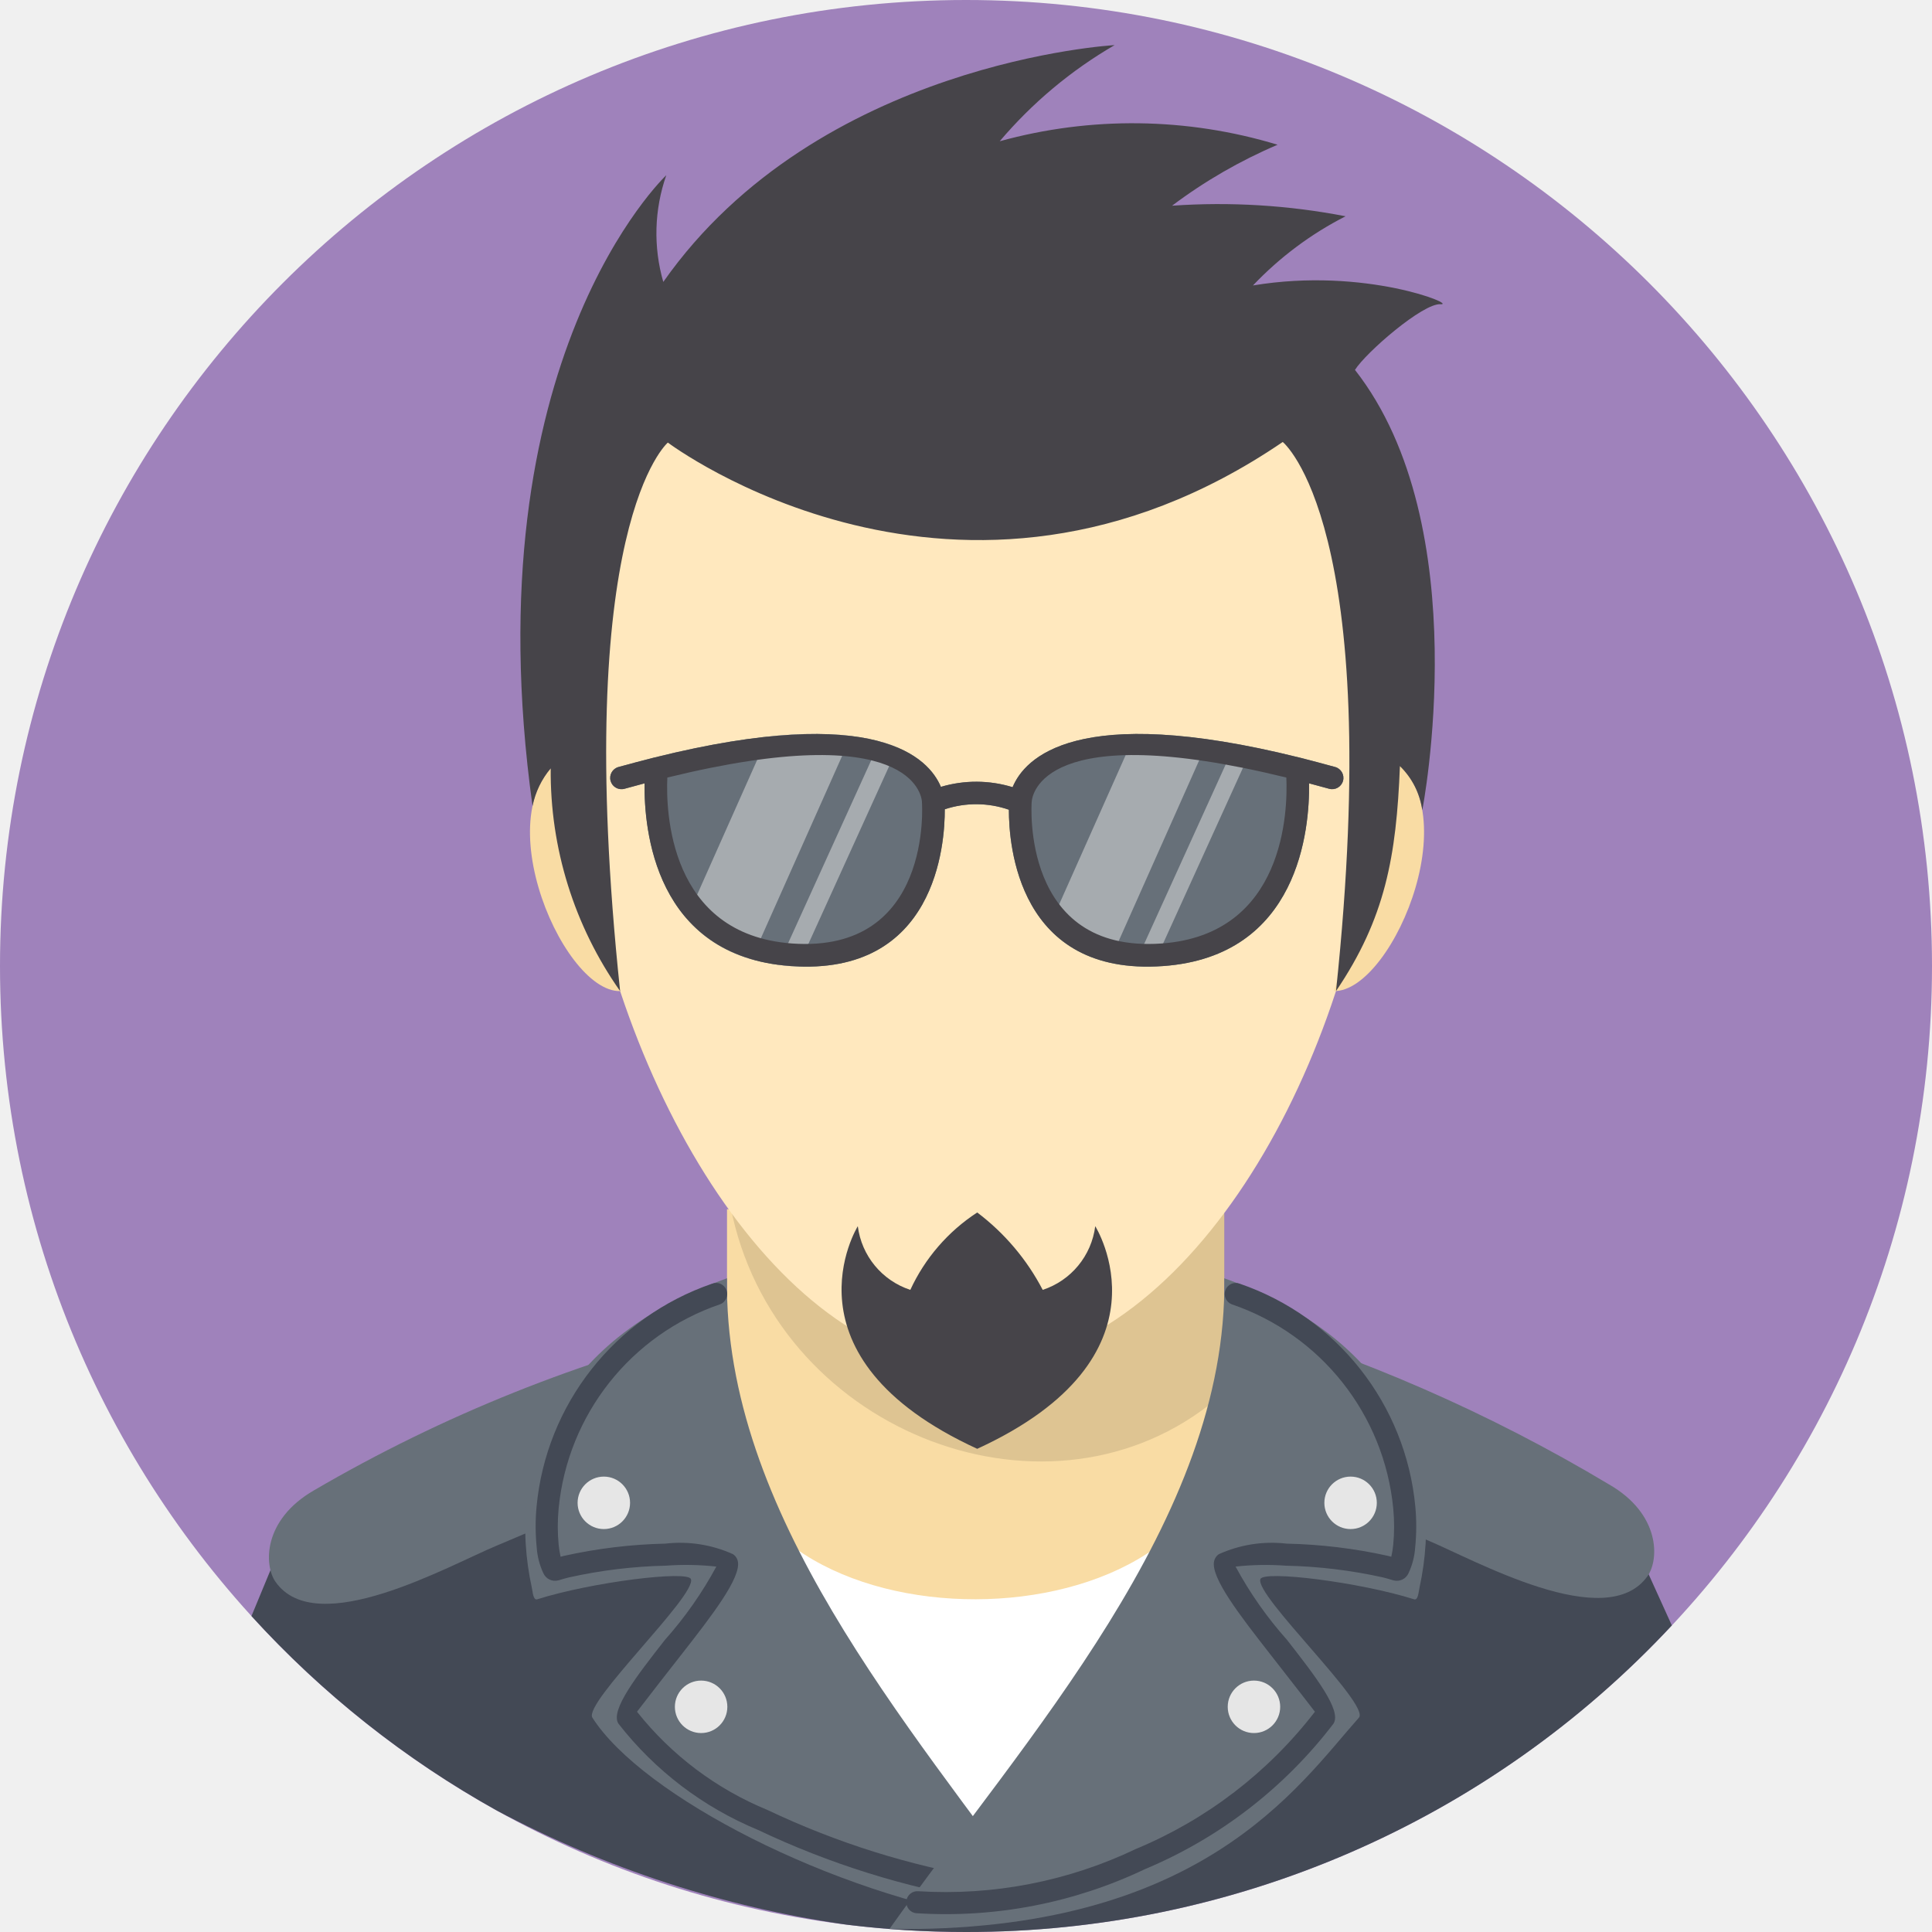
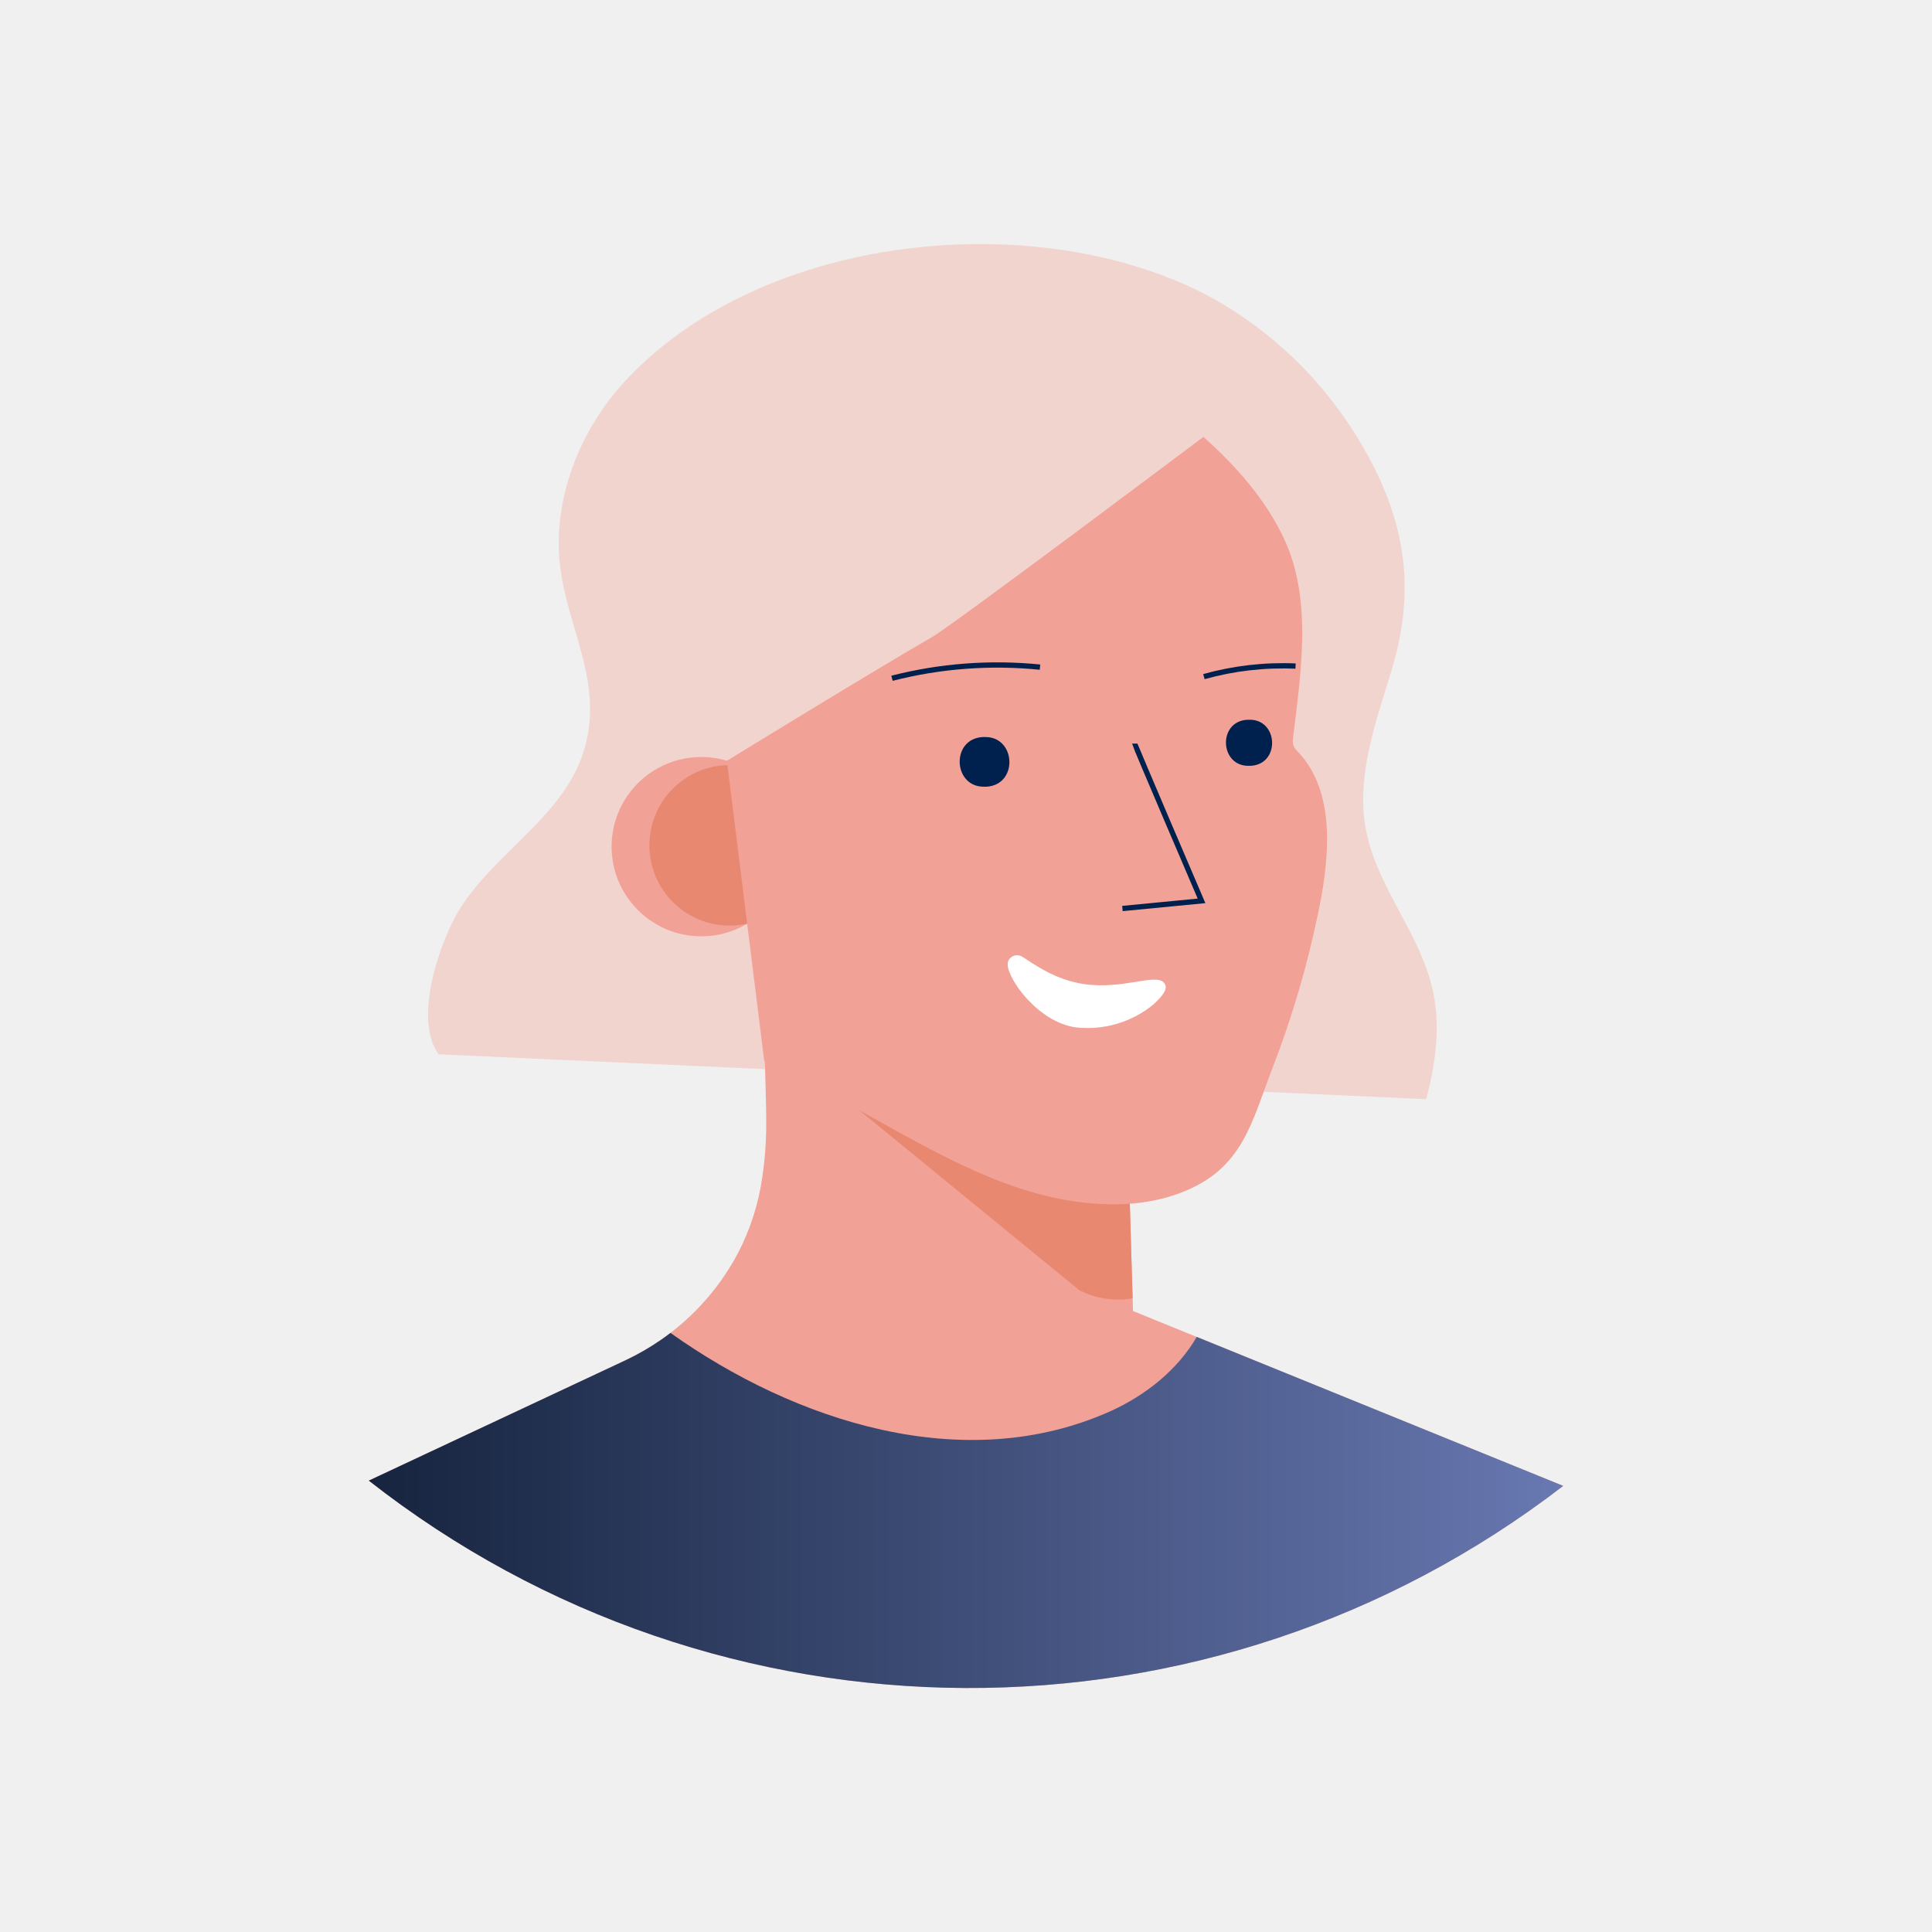
- <svg xmlns="http://www.w3.org/2000/svg" width="800px" height="800px" viewBox="0 0 61.8 61.8">
-   <g data-name="Layer 2" id="Layer_2">
-     <g data-name="—ÎÓÈ 1" id="_ÎÓÈ_1">
-       <circle cx="30.9" cy="30.9" fill="#9f82bb" r="30.9" />
-       <path d="M23.255 38.68l15.907.121v12.918l-15.907-.121V38.68z" fill="#f9dca4" fill-rule="evenodd" />
-       <path d="M53.478 51.993A30.814 30.814 0 0 1 30.9 61.8a31.206 31.206 0 0 1-3.837-.237A34.069 34.069 0 0 1 15.9 57.919a31.032 31.032 0 0 1-7.856-6.225l1.283-3.1 13.925-6.212c0 4.535 1.31 10.02 7.439 10.113 7.57.114 8.47-5.475 8.47-10.15l12.79 6.282z" fill="#434955" fill-rule="evenodd" />
-       <path d="M39.166 38.778v3.58a7.785 7.785 0 0 1-.099 1.18 6.52 6.52 0 0 1-.395 1.405c-5.374 4.164-13.939.748-15.306-6.365z" fill-rule="evenodd" opacity="0.11" />
-       <path d="M31.129 8.432c21.281 0 12.988 35.266 0 35.266-12.266 0-21.281-35.266 0-35.266z" fill="#ffe8be" fill-rule="evenodd" />
-       <path d="M18.365 24.046c-3.07 1.339-.46 7.686 1.472 7.658a31.977 31.977 0 0 1-1.472-7.659z" fill="#f9dca4" fill-rule="evenodd" />
-       <path d="M44.14 24.045c3.07 1.339.46 7.687-1.471 7.658a31.998 31.998 0 0 0 1.471-7.658z" fill="#f9dca4" fill-rule="evenodd" />
-       <path d="M23.252 42.382a48.332 48.332 0 0 0-13.204 5.288c-1.645.945-1.605 2.399-1.237 2.926 1.316 1.882 5.551-.522 7.089-1.16a84.89 84.89 0 0 1 8.041-2.989 8.592 8.592 0 0 1-.689-4.065z" fill="#677079" fill-rule="evenodd" />
-       <path d="M31.209 60.625c-3.027-2.19-7.913-8.17-7.957-15.213 0 7.68 15.91 7.65 15.91-.03-.652 8.036-4.983 13.179-7.953 15.243z" fill="#ffffff" fill-rule="evenodd" />
-       <path d="M39.277 42.157a52.227 52.227 0 0 1 12.192 5.326c1.645.945 1.605 2.398 1.237 2.925-1.316 1.882-5.551-.522-7.089-1.159-2.98-1.235-6.154-2.87-7.03-3.027a8.591 8.591 0 0 0 .69-4.065z" fill="#677079" fill-rule="evenodd" />
-       <path d="M23.255 40.89c-.112 7.495 5.759 14.21 10.055 20.18.13.18-.127-.179 0 0-.573-.033-.78.44-1.379.345-5.324-.843-11.383-3.965-12.981-6.47-.303-.474 3.34-3.912 3.151-4.434-.102-.284-3.172.096-4.918.647-.128.04-.142-.238-.171-.369-.809-3.712.593-7.876 6.243-9.9z" fill="#677079" fill-rule="evenodd" />
-       <path d="M31.53 60.085a.353.353 0 1 1-.108.697 26.957 26.957 0 0 1-7.175-2.247 10.997 10.997 0 0 1-4.466-3.401c-.27-.425.587-1.526 1.49-2.68a12.29 12.29 0 0 0 1.643-2.343 8.808 8.808 0 0 0-1.615-.029 15.84 15.84 0 0 0-3.093.374c-.11.027-.219.058-.324.09l-.024.007a.41.41 0 0 1-.48-.236 2.304 2.304 0 0 1-.21-.817 6.746 6.746 0 0 1-.005-1.304 8.368 8.368 0 0 1 5.613-7.133.353.353 0 0 1 .263.656 7.681 7.681 0 0 0-5.17 6.538 6.032 6.032 0 0 0 .002 1.166 3.059 3.059 0 0 0 .061.373l.105-.027a16.624 16.624 0 0 1 3.246-.392 4.106 4.106 0 0 1 2.163.337.35.35 0 0 1 .129.149.303.303 0 0 1 .016.041l.008.027c.129.52-.846 1.77-1.773 2.957a219.53 219.53 0 0 0-1.45 1.866 10.353 10.353 0 0 0 4.179 3.145 26.217 26.217 0 0 0 6.975 2.186z" fill="#434955" fill-rule="evenodd" />
-       <path d="M39.162 40.89c.116 7.721-6.387 14.71-10.71 20.813 9.957.15 13.058-4.555 15.016-6.759.373-.42-3.34-3.911-3.151-4.433.102-.284 3.172.096 4.917.647.129.04.143-.237.172-.369.809-3.712-.593-7.876-6.244-9.9z" fill="#677079" fill-rule="evenodd" />
-       <path d="M29.313 61.2a.353.353 0 1 1 .061-.704 14.12 14.12 0 0 0 6.967-1.355 14.012 14.012 0 0 0 5.72-4.387c.002-.004-.706-.911-1.45-1.865-.927-1.188-1.902-2.438-1.773-2.958l.007-.026a.346.346 0 0 1 .017-.042.355.355 0 0 1 .129-.15 4.107 4.107 0 0 1 2.162-.336 16.624 16.624 0 0 1 3.247.392l.104.027a3.037 3.037 0 0 0 .061-.373 6.032 6.032 0 0 0 .002-1.166 7.681 7.681 0 0 0-5.17-6.537.353.353 0 0 1 .264-.656 8.368 8.368 0 0 1 5.612 7.132 6.746 6.746 0 0 1-.005 1.304 2.304 2.304 0 0 1-.21.817.41.41 0 0 1-.48.236l-.024-.006a5.414 5.414 0 0 0-.323-.091 15.84 15.84 0 0 0-3.094-.373 8.81 8.81 0 0 0-1.614.028 12.27 12.27 0 0 0 1.644 2.343c.902 1.156 1.76 2.256 1.489 2.68a14.749 14.749 0 0 1-6.024 4.652 14.815 14.815 0 0 1-7.319 1.413z" fill="#434955" fill-rule="evenodd" />
-       <circle cx="40.111" cy="54.597" fill="#e6e6e6" r="0.839" />
-       <circle cx="22.427" cy="54.597" fill="#e6e6e6" r="0.839" />
-       <circle cx="19.315" cy="48.072" fill="#e6e6e6" r="0.839" />
-       <circle cx="43.202" cy="48.072" fill="#e6e6e6" r="0.839" />
-       <path d="M17.034 25.782a2.746 2.746 0 0 1 .582-1.205 12.17 12.17 0 0 0 2.22 7.126c-1.575-14.925 1.527-17.546 1.527-17.546s9.318 7.031 19.669-.019c0 0 3.279 2.639 1.704 17.564 1.575-2.325 1.93-4.307 2.044-7.195a2.466 2.466 0 0 1 .716 1.406s1.774-9.07-2.154-14.081c.356-.563 2.175-2.139 2.737-2.101s-2.4-1.2-6-.6a10.935 10.935 0 0 1 2.963-2.213 21.344 21.344 0 0 0-5.55-.338 16.103 16.103 0 0 1 3.375-1.95 15.98 15.98 0 0 0-8.888-.112 14.069 14.069 0 0 1 3.675-3.075s-9.487.525-14.437 7.575a5.614 5.614 0 0 1 .096-3.413s-6.263 5.879-4.279 20.177z" fill="#464449" fill-rule="evenodd" />
-       <path d="M31.259 46.344c-6.417-2.945-3.82-7.121-3.82-7.121a2.47 2.47 0 0 0 1.68 2.037 5.907 5.907 0 0 1 2.14-2.476 7.359 7.359 0 0 1 2.095 2.476 2.471 2.471 0 0 0 1.68-2.037s2.64 4.176-3.775 7.121z" fill="#464449" fill-rule="evenodd" />
-       <path d="M20.887 24.242l.063-.015c7.112-1.767 8.763.026 9.147.943a3.966 3.966 0 0 1 2.294.01c.376-.914 2.012-2.727 9.152-.953l.062.015 1.104.293a.361.361 0 0 1-.192.696l-.643-.174c.02 1.454-.316 5.533-4.67 5.845-4.64.331-4.935-3.882-4.932-5.001a3.192 3.192 0 0 0-2.051-.014c.005 1.099-.274 5.347-4.933 5.015-4.354-.312-4.69-4.391-4.67-5.845l-.642.174a.361.361 0 1 1-.193-.696z" fill="#677079" fill-rule="evenodd" />
-       <path d="M36.128 23.883a10.984 10.984 0 0 1 2.434-.019l-2.901 6.513a3.908 3.908 0 0 1-1.896-1.19l2.363-5.304zm-11.576-.32a12.06 12.06 0 0 1 2.67-.021l-3.183 7.142a4.286 4.286 0 0 1-2.078-1.304l2.59-5.816zm3.59.154l-3.246 7.145q.19.025.392.04c.082.005.163.01.242.013l3.182-7.002a4.536 4.536 0 0 0-.57-.195zm11.26.307l-2.96 6.515q.173.023.357.036c.075.005.149.01.221.012l2.902-6.385a4.245 4.245 0 0 0-.52-.178z" fill="#e6e6e6" fill-rule="evenodd" opacity="0.5" />
-       <path d="M20.887 24.242a.351.351 0 0 1 .063-.015c7.112-1.767 8.763.026 9.147.943a3.966 3.966 0 0 1 2.294.01c.376-.914 2.012-2.727 9.152-.953a.34.34 0 0 1 .062.015c.355.089.722.186 1.104.293a.361.361 0 0 1-.192.696c-.22-.061-.433-.119-.643-.174.02 1.454-.316 5.533-4.67 5.845-4.64.331-4.935-3.882-4.932-5.001a3.192 3.192 0 0 0-2.051-.014c.005 1.099-.274 5.347-4.933 5.015-4.354-.312-4.69-4.391-4.67-5.845-.21.055-.423.113-.642.174a.361.361 0 1 1-.193-.696c.382-.107.749-.204 1.104-.292zm16.266 5.938c3.957-.283 4.04-4.267 3.994-5.308-7.813-1.915-8.132.574-8.145.775L33 25.67c0 .014-.353 4.831 4.152 4.51zM20.95 24.227l.091-.002a.339.339 0 0 0-.092.002zm.396.644c-.047 1.042.037 5.026 3.993 5.309 4.505.321 4.153-4.496 4.152-4.51v-.023c-.014-.201-.333-2.69-8.145-.775z" fill="#464449" fill-rule="evenodd" />
-     </g>
-   </g>
+ <svg xmlns="http://www.w3.org/2000/svg" width="800px" height="800px" viewBox="0 0 366.34 366.34" id="Layer_1" data-name="Layer 1">
+   <defs>
+     <style>.cls-1{fill:#f2d4cf;}.cls-2{fill:#f2a196;}.cls-3{fill:#e88870;}.cls-4{fill:url(#linear-gradient);}.cls-5{fill:none;stroke:#00214e;stroke-miterlimit:10;}.cls-6{fill:#ffffff;}.cls-7{fill:#00214e;}</style>
+     <linearGradient id="linear-gradient" x1="69.93" y1="286.4" x2="296.41" y2="286.4" gradientUnits="userSpaceOnUse">
+       <stop offset="0" stop-color="#16243f" />
+       <stop offset="1" stop-color="#6878b1" />
+     </linearGradient>
+   </defs>
+   <path class="cls-1" d="M270.44,208.43S85.12,200,83.18,199.92c-5-6.76.42-22.1,4.31-28.06,6.74-10.32,18.92-17,22.94-28.66,4.63-13.45-3.12-24.06-4.33-36.78C105,94.35,109.87,82,117.85,73,134,55,160.79,46.08,186.66,46.28c13.5.09,26.74,2.67,38.08,7.7,1.38.61,2.72,1.25,4,1.93,1,.53,2,1.09,3,1.68a75.15,75.15,0,0,1,26.95,27.59c7.91,13.84,9.79,26.67,5.16,42-3,9.82-6.73,20-4.87,30,2,11.05,10.54,20,12.78,31C273.19,194.94,272.14,201.86,270.44,208.43Z" />
+   <path class="cls-2" d="M296.41,281.75a184.56,184.56,0,0,1-226.48-1l48.66-22.81a46.83,46.83,0,0,0,6.65-3.82c.64-.44,1.28-.9,1.89-1.38a46.35,46.35,0,0,0,12.78-15.09,44.69,44.69,0,0,0,4.64-14.48,67.91,67.91,0,0,0,.74-9.91c0-5.72-.31-11.44-.37-17.17q-.06-4.76-.1-9.51l2,1,5.2,2.69,2.41.41,27.88,4.74,31.12,5.3.94,32,.31,10.46.15,5.08v.33l12.1,4.92Z" />
+   <path class="cls-3" d="M214.71,246.19a16,16,0,0,1-10.07-1.56L145,195.85c-.07-2.26-.13.11-.16-2.15q-.06-4.75-.1-9.51l2,1,5.2,2.69,2.41.41,27.88,4.74,31.12,5.3.94,32,.31,10.46.15,5.08v.33Z" />
+   <path class="cls-4" d="M296.41,281.75a184.56,184.56,0,0,1-226.48-1l48.66-22.81a46.83,46.83,0,0,0,6.65-3.82c.64-.44,1.28-.9,1.89-1.38,23.55,16.76,55.69,27.33,83.49,14.82,6.62-3,12.7-7.84,16.3-14.06Z" />
+   <circle class="cls-2" cx="132.97" cy="160.54" r="17" />
+   <circle class="cls-3" cx="138.36" cy="160.29" r="15.22" />
+   <path class="cls-2" d="M137.83,144.25,144.89,201c.18,1.46,11,5.74,12.27,6.41C171.66,215,186.59,225.1,203,227.7c7,1.11,14.35,1,21-1.57,11.72-4.5,13.3-13.32,17.32-23.7a184.21,184.21,0,0,0,8.52-28.81c2-9.4,3.78-22.33-3.12-30.39-.84-1-1.74-1.53-1.57-3,1.46-12.32,3.78-26.26-1.59-37.9-3.5-7.57-9.16-13.94-15.37-19.49,0,0-47.23,35.5-51.52,38C166.44,126.71,137.83,144.25,137.83,144.25Z" />
+   <path class="cls-5" d="M215.17,141c0,.29,12.66,29.82,12.66,29.82l-15,1.45" />
+   <path class="cls-5" d="M169.14,128.61a80.61,80.61,0,0,1,28.06-2.11" />
+   <path class="cls-5" d="M228.28,128.3a55.39,55.39,0,0,1,17.38-2" />
+   <path class="cls-6" d="M191.25,182.07a1.86,1.86,0,0,1,2.66-.62c2.14,1.37,6.08,4.3,11.52,5.13,7.41,1.14,13.67-2.08,15.27-.25.91,1-.08,2.38-2,4.14A19.72,19.72,0,0,1,204,194.81c-7.13-1-12.81-9-12.93-11.88A1.7,1.7,0,0,1,191.25,182.07Z" />
+   <path class="cls-7" d="M186.58,139.76c6.09-.27,6.58,9.05.49,9.41h-.27c-6.1.27-6.59-9.05-.49-9.41h.27Z" />
+   <path class="cls-7" d="M236.74,136.48c5.65-.25,6.11,8.39.45,8.73h-.25c-5.66.25-6.11-8.39-.46-8.73h.26Z" />
</svg>
